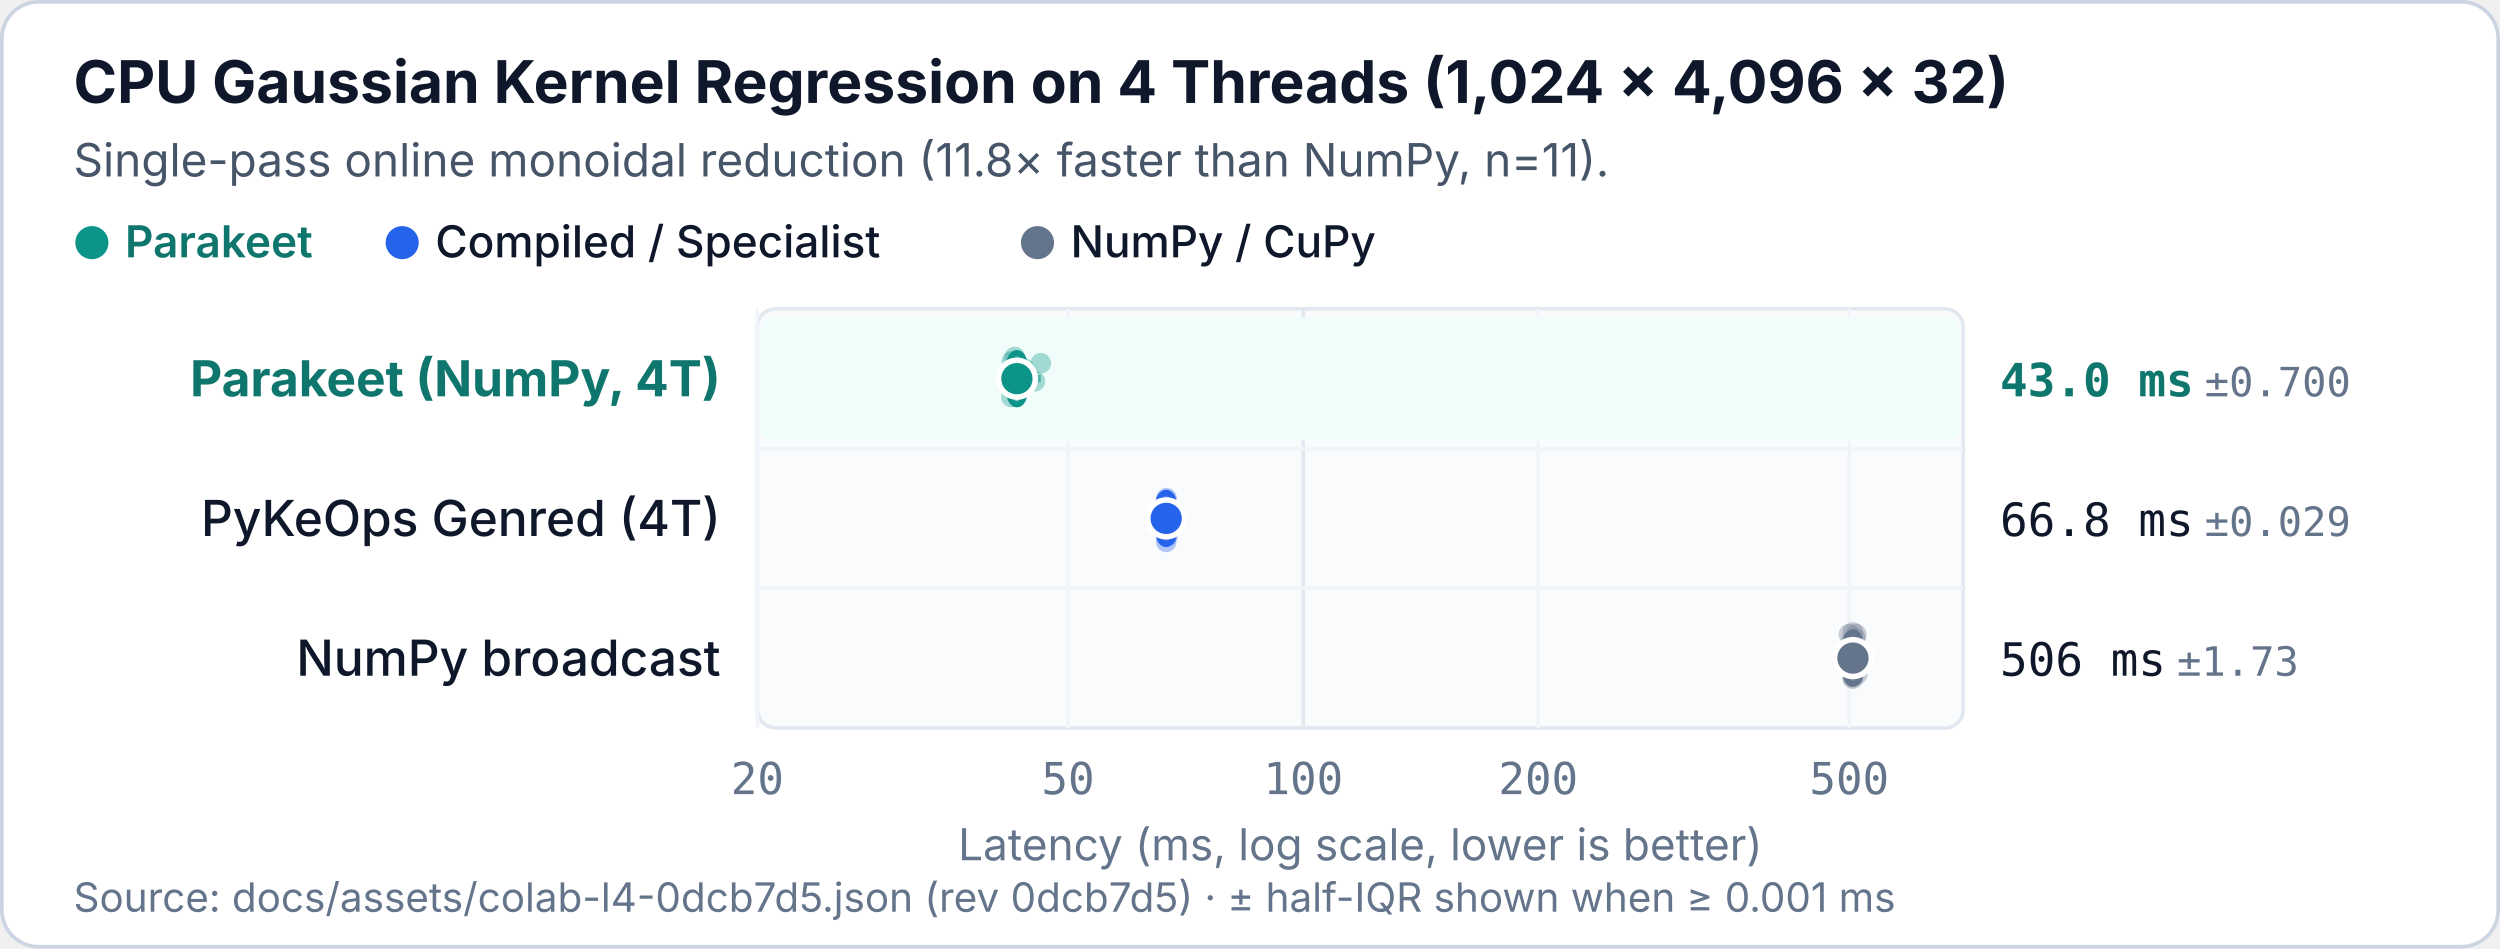
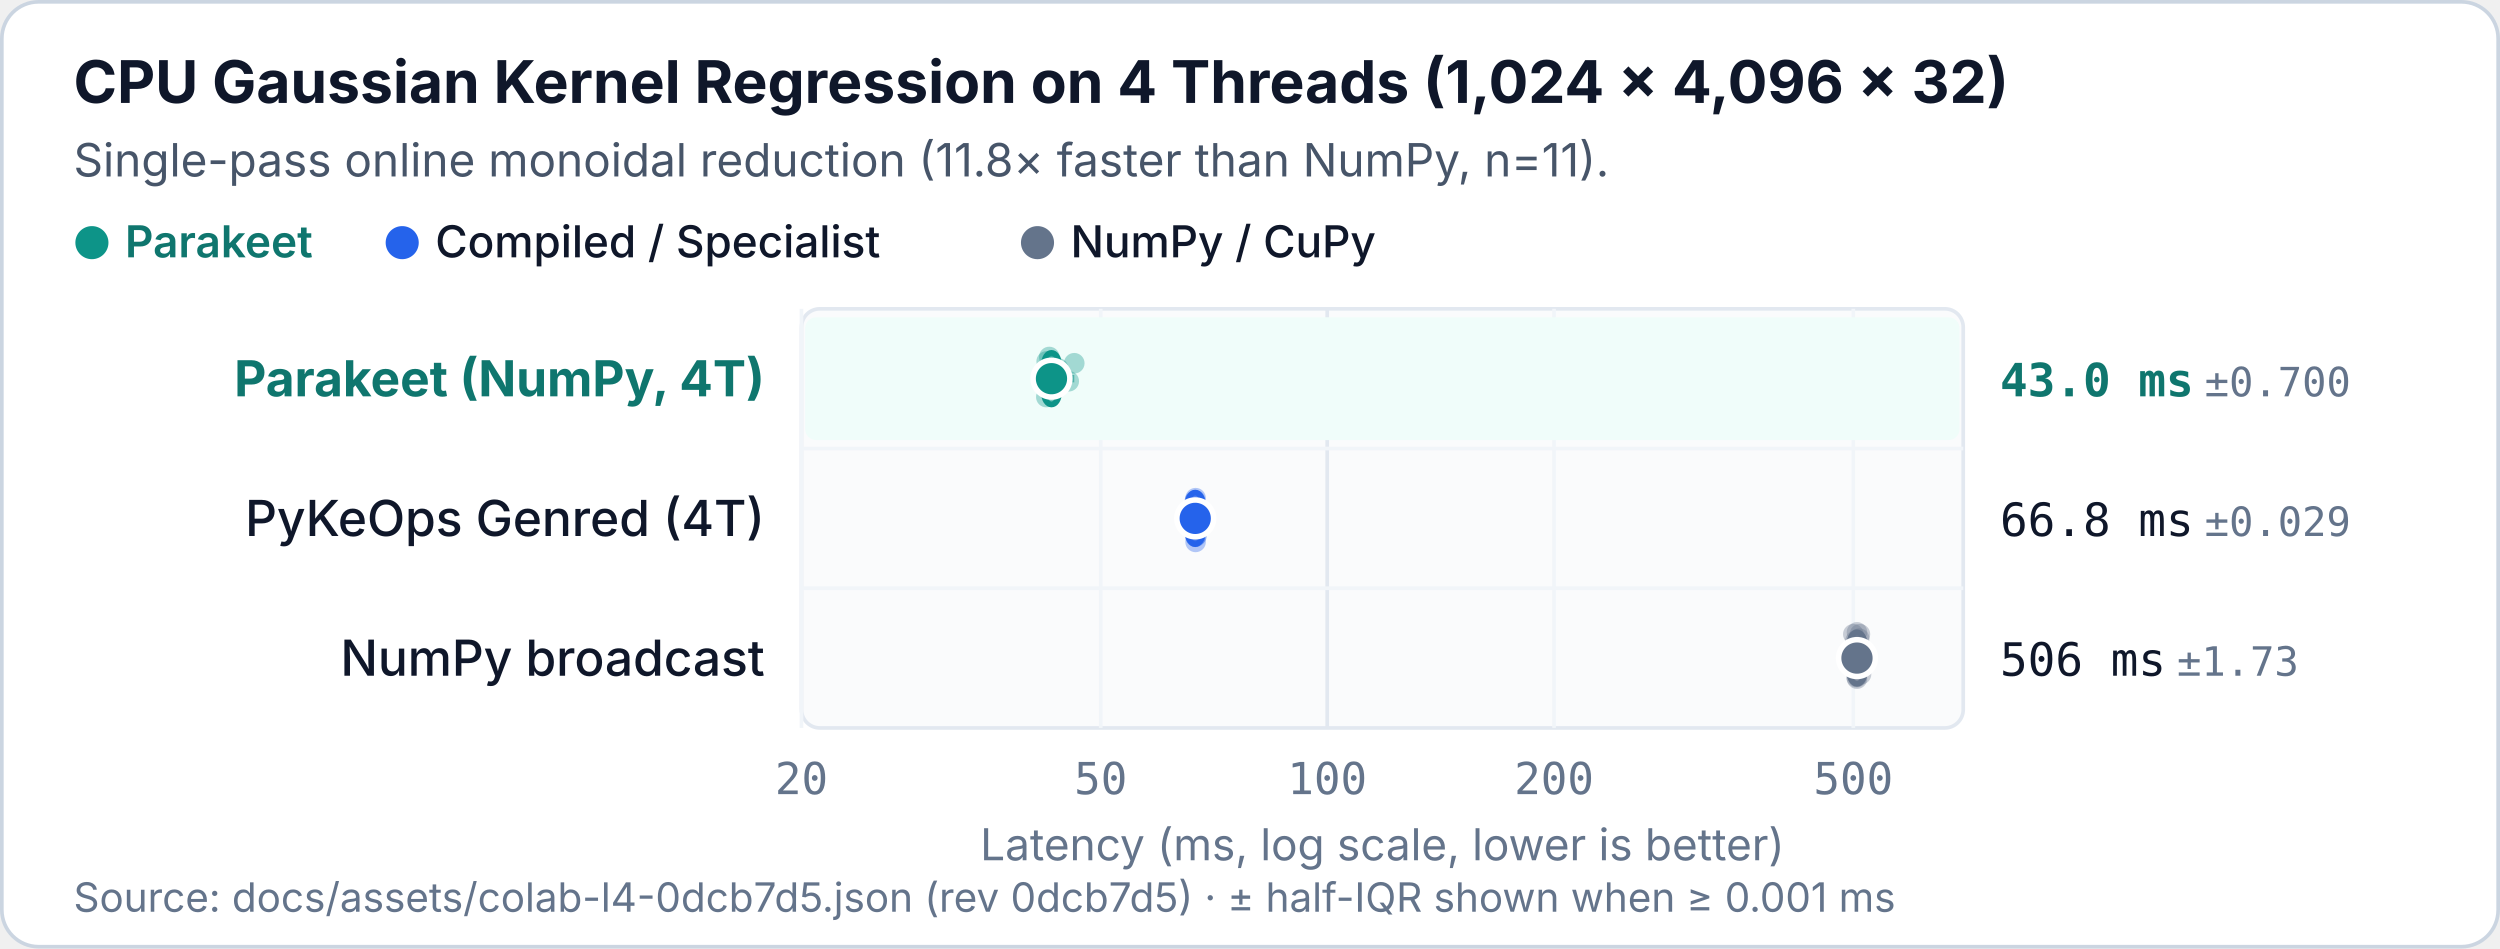
<svg xmlns="http://www.w3.org/2000/svg" viewBox="0 0 680 258" width="680" height="258" role="img" aria-label="CPU Gaussian Kernel Regression on 4 Threads (1,024 × 4,096 × 32)">
  <rect x="0.5" y="0.5" width="679" height="257" rx="10" fill="#ffffff" stroke="#cbd5e1" />
  <text x="20" y="28" font-family="Inter, -apple-system, BlinkMacSystemFont, 'Segoe UI', Helvetica, Arial, sans-serif" font-size="16" font-weight="700" fill="#0f172a">CPU Gaussian Kernel Regression on 4 Threads (1,024 × 4,096 × 32)</text>
  <text x="20" y="48" font-family="Inter, -apple-system, BlinkMacSystemFont, 'Segoe UI', Helvetica, Arial, sans-serif" font-size="12.5" fill="#475569">Single-pass online monoidal reduction (11.8× faster than NumPy, n=11).</text>
  <circle cx="25.0" cy="66" r="4.5" fill="#0d9488" />
  <text x="34.0" y="70" font-family="Inter, -apple-system, BlinkMacSystemFont, 'Segoe UI', Helvetica, Arial, sans-serif" font-size="12" font-weight="600" fill="#0f766e">Parakeet</text>
  <circle cx="109.4" cy="66" r="4.5" fill="#2563eb" />
  <text x="118.4" y="70" font-family="Inter, -apple-system, BlinkMacSystemFont, 'Segoe UI', Helvetica, Arial, sans-serif" font-size="12" font-weight="500" fill="#0f172a">Compiled / Specialist</text>
  <circle cx="282.2" cy="66" r="4.5" fill="#64748b" />
  <text x="291.2" y="70" font-family="Inter, -apple-system, BlinkMacSystemFont, 'Segoe UI', Helvetica, Arial, sans-serif" font-size="12" font-weight="500" fill="#0f172a">NumPy / CuPy</text>
-   <rect x="206.0" y="84.0" width="328.0" height="114.0" rx="5" fill="#fafbfc" stroke="#e2e8f0" stroke-width="1" />
-   <line x1="206.0" y1="84.0" x2="206.0" y2="198.0" stroke="#f1f5f9" stroke-width="1" />
-   <text x="206.0" y="216.0" text-anchor="middle" font-family="'JetBrains Mono', ui-monospace, SFMono-Regular, Menlo, monospace" font-size="12" fill="#64748b">20</text>
-   <line x1="290.5" y1="84.0" x2="290.5" y2="198.0" stroke="#f1f5f9" stroke-width="1" />
-   <text x="290.5" y="216.0" text-anchor="middle" font-family="'JetBrains Mono', ui-monospace, SFMono-Regular, Menlo, monospace" font-size="12" fill="#64748b">50</text>
-   <line x1="354.5" y1="84.0" x2="354.5" y2="198.0" stroke="#e2e8f0" stroke-width="1" />
-   <text x="354.5" y="216.0" text-anchor="middle" font-family="'JetBrains Mono', ui-monospace, SFMono-Regular, Menlo, monospace" font-size="12" fill="#64748b">100</text>
-   <line x1="418.4" y1="84.0" x2="418.4" y2="198.0" stroke="#f1f5f9" stroke-width="1" />
-   <text x="418.4" y="216.0" text-anchor="middle" font-family="'JetBrains Mono', ui-monospace, SFMono-Regular, Menlo, monospace" font-size="12" fill="#64748b">200</text>
-   <line x1="503.0" y1="84.0" x2="503.0" y2="198.0" stroke="#f1f5f9" stroke-width="1" />
-   <text x="503.0" y="216.0" text-anchor="middle" font-family="'JetBrains Mono', ui-monospace, SFMono-Regular, Menlo, monospace" font-size="12" fill="#64748b">500</text>
-   <text x="370.0" y="234.0" text-anchor="middle" font-family="Inter, -apple-system, BlinkMacSystemFont, 'Segoe UI', Helvetica, Arial, sans-serif" font-size="12" fill="#64748b">Latency (ms, log scale, lower is better)</text>
-   <rect x="207.0" y="86.3" width="326.0" height="33.4" rx="3" fill="#f0fdfa" />
-   <text x="196.0" y="107.8" text-anchor="end" font-family="Inter, -apple-system, BlinkMacSystemFont, 'Segoe UI', Helvetica, Arial, sans-serif" font-size="13.5" font-weight="700" fill="#0f766e">Parakeet (NumPy, 4T)</text>
-   <line x1="275.1" y1="103.0" x2="283.1" y2="103.0" stroke="#0d9488" stroke-opacity="0.55" stroke-width="2.0" />
-   <circle cx="276.2" cy="105.2" r="2.8" fill="#0d9488" fill-opacity="0.34" />
-   <circle cx="275.4" cy="102.7" r="2.8" fill="#0d9488" fill-opacity="0.34" />
-   <circle cx="276.0" cy="97.1" r="2.8" fill="#0d9488" fill-opacity="0.34" />
-   <circle cx="275.1" cy="108.0" r="2.8" fill="#0d9488" fill-opacity="0.34" />
-   <circle cx="278.2" cy="101.2" r="2.8" fill="#0d9488" fill-opacity="0.34" />
-   <circle cx="278.5" cy="100.2" r="2.8" fill="#0d9488" fill-opacity="0.34" />
-   <circle cx="276.6" cy="99.5" r="2.8" fill="#0d9488" fill-opacity="0.34" />
-   <circle cx="281.5" cy="103.7" r="2.8" fill="#0d9488" fill-opacity="0.34" />
-   <circle cx="278.9" cy="102.3" r="2.8" fill="#0d9488" fill-opacity="0.34" />
-   <circle cx="283.1" cy="98.8" r="2.8" fill="#0d9488" fill-opacity="0.34" />
-   <circle cx="275.2" cy="98.3" r="2.8" fill="#0d9488" fill-opacity="0.34" />
-   <rect x="274.6" y="96.0" width="4.0" height="14.0" rx="3" fill="#0d9488" fill-opacity="0.30" stroke="#0d9488" stroke-width="1.6" />
-   <circle cx="276.6" cy="103.0" r="5.0" fill="#0d9488" stroke="#ffffff" stroke-width="1.5" />
+   <rect x="218.0" y="84.0" width="316.0" height="114.0" rx="5" fill="#fafbfc" stroke="#e2e8f0" stroke-width="1" />
+   <line x1="218.0" y1="84.0" x2="218.0" y2="198.0" stroke="#f1f5f9" stroke-width="1" />
+   <text x="218.0" y="216.0" text-anchor="middle" font-family="'JetBrains Mono', ui-monospace, SFMono-Regular, Menlo, monospace" font-size="12" fill="#64748b">20</text>
+   <line x1="299.4" y1="84.0" x2="299.4" y2="198.0" stroke="#f1f5f9" stroke-width="1" />
+   <text x="299.4" y="216.0" text-anchor="middle" font-family="'JetBrains Mono', ui-monospace, SFMono-Regular, Menlo, monospace" font-size="12" fill="#64748b">50</text>
+   <line x1="361.0" y1="84.0" x2="361.0" y2="198.0" stroke="#e2e8f0" stroke-width="1" />
+   <text x="361.0" y="216.0" text-anchor="middle" font-family="'JetBrains Mono', ui-monospace, SFMono-Regular, Menlo, monospace" font-size="12" fill="#64748b">100</text>
+   <line x1="422.7" y1="84.0" x2="422.7" y2="198.0" stroke="#f1f5f9" stroke-width="1" />
+   <text x="422.7" y="216.0" text-anchor="middle" font-family="'JetBrains Mono', ui-monospace, SFMono-Regular, Menlo, monospace" font-size="12" fill="#64748b">200</text>
+   <line x1="504.1" y1="84.0" x2="504.1" y2="198.0" stroke="#f1f5f9" stroke-width="1" />
+   <text x="504.1" y="216.0" text-anchor="middle" font-family="'JetBrains Mono', ui-monospace, SFMono-Regular, Menlo, monospace" font-size="12" fill="#64748b">500</text>
+   <text x="376.0" y="234.0" text-anchor="middle" font-family="Inter, -apple-system, BlinkMacSystemFont, 'Segoe UI', Helvetica, Arial, sans-serif" font-size="12" fill="#64748b">Latency (ms, log scale, lower is better)</text>
+   <rect x="219.0" y="86.3" width="314.0" height="33.4" rx="3" fill="#f0fdfa" />
+   <text x="208.0" y="107.8" text-anchor="end" font-family="Inter, -apple-system, BlinkMacSystemFont, 'Segoe UI', Helvetica, Arial, sans-serif" font-size="13.5" font-weight="700" fill="#0f766e">Parakeet (NumPy, 4T)</text>
+   <line x1="284.6" y1="103.0" x2="292.2" y2="103.0" stroke="#0d9488" stroke-opacity="0.55" stroke-width="2.0" />
+   <circle cx="285.6" cy="105.2" r="2.8" fill="#0d9488" fill-opacity="0.34" />
+   <circle cx="284.9" cy="102.7" r="2.8" fill="#0d9488" fill-opacity="0.34" />
+   <circle cx="285.4" cy="97.1" r="2.8" fill="#0d9488" fill-opacity="0.34" />
+   <circle cx="284.6" cy="108.0" r="2.8" fill="#0d9488" fill-opacity="0.34" />
+   <circle cx="287.5" cy="101.2" r="2.8" fill="#0d9488" fill-opacity="0.34" />
+   <circle cx="287.8" cy="100.2" r="2.8" fill="#0d9488" fill-opacity="0.34" />
+   <circle cx="286.0" cy="99.5" r="2.8" fill="#0d9488" fill-opacity="0.34" />
+   <circle cx="290.7" cy="103.7" r="2.8" fill="#0d9488" fill-opacity="0.34" />
+   <circle cx="288.3" cy="102.3" r="2.8" fill="#0d9488" fill-opacity="0.34" />
+   <circle cx="292.2" cy="98.8" r="2.8" fill="#0d9488" fill-opacity="0.34" />
+   <circle cx="284.7" cy="98.3" r="2.8" fill="#0d9488" fill-opacity="0.34" />
+   <rect x="284.0" y="96.0" width="4.0" height="14.0" rx="3" fill="#0d9488" fill-opacity="0.30" stroke="#0d9488" stroke-width="1.6" />
+   <circle cx="286.0" cy="103.0" r="5.0" fill="#0d9488" stroke="#ffffff" stroke-width="1.5" />
  <text x="544.0" y="107.8" font-family="'JetBrains Mono', ui-monospace, SFMono-Regular, Menlo, monospace" font-size="12.5" font-weight="700" fill="#0f766e">43.0 ms<tspan dx="3" font-weight="400" font-size="11" fill="#64748b">±0.700</tspan>
  </text>
-   <line x1="206.0" y1="122.0" x2="534.0" y2="122.0" stroke="#f1f5f9" stroke-width="1" />
-   <text x="196.0" y="145.8" text-anchor="end" font-family="Inter, -apple-system, BlinkMacSystemFont, 'Segoe UI', Helvetica, Arial, sans-serif" font-size="13.5" font-weight="500" fill="#0f172a">PyKeOps Genred (4T)</text>
-   <line x1="317.1" y1="141.0" x2="317.8" y2="141.0" stroke="#2563eb" stroke-opacity="0.55" stroke-width="2.0" />
-   <circle cx="317.3" cy="135.5" r="2.8" fill="#2563eb" fill-opacity="0.34" />
-   <circle cx="317.2" cy="143.5" r="2.8" fill="#2563eb" fill-opacity="0.34" />
-   <circle cx="317.1" cy="139.3" r="2.8" fill="#2563eb" fill-opacity="0.34" />
-   <circle cx="317.1" cy="136.3" r="2.8" fill="#2563eb" fill-opacity="0.34" />
-   <circle cx="317.2" cy="136.1" r="2.8" fill="#2563eb" fill-opacity="0.34" />
-   <circle cx="317.2" cy="142.8" r="2.8" fill="#2563eb" fill-opacity="0.34" />
-   <circle cx="317.2" cy="147.4" r="2.8" fill="#2563eb" fill-opacity="0.34" />
-   <circle cx="317.6" cy="145.6" r="2.8" fill="#2563eb" fill-opacity="0.34" />
-   <circle cx="317.3" cy="146.0" r="2.8" fill="#2563eb" fill-opacity="0.34" />
-   <circle cx="317.8" cy="143.0" r="2.8" fill="#2563eb" fill-opacity="0.34" />
-   <circle cx="317.2" cy="144.4" r="2.8" fill="#2563eb" fill-opacity="0.34" />
-   <rect x="315.2" y="134.0" width="4.0" height="14.0" rx="3" fill="#2563eb" fill-opacity="0.30" stroke="#2563eb" stroke-width="1.6" />
-   <circle cx="317.2" cy="141.0" r="5.0" fill="#2563eb" stroke="#ffffff" stroke-width="1.5" />
+   <line x1="218.0" y1="122.0" x2="534.0" y2="122.0" stroke="#f1f5f9" stroke-width="1" />
+   <text x="208.0" y="145.8" text-anchor="end" font-family="Inter, -apple-system, BlinkMacSystemFont, 'Segoe UI', Helvetica, Arial, sans-serif" font-size="13.5" font-weight="500" fill="#0f172a">PyKeOps Genred (4T)</text>
+   <line x1="325.0" y1="141.0" x2="325.7" y2="141.0" stroke="#2563eb" stroke-opacity="0.55" stroke-width="2.0" />
+   <circle cx="325.2" cy="135.5" r="2.8" fill="#2563eb" fill-opacity="0.34" />
+   <circle cx="325.1" cy="143.5" r="2.8" fill="#2563eb" fill-opacity="0.34" />
+   <circle cx="325.1" cy="139.3" r="2.8" fill="#2563eb" fill-opacity="0.34" />
+   <circle cx="325.0" cy="136.3" r="2.8" fill="#2563eb" fill-opacity="0.34" />
+   <circle cx="325.1" cy="136.1" r="2.8" fill="#2563eb" fill-opacity="0.34" />
+   <circle cx="325.1" cy="142.8" r="2.8" fill="#2563eb" fill-opacity="0.34" />
+   <circle cx="325.2" cy="147.4" r="2.8" fill="#2563eb" fill-opacity="0.34" />
+   <circle cx="325.5" cy="145.6" r="2.8" fill="#2563eb" fill-opacity="0.34" />
+   <circle cx="325.2" cy="146.0" r="2.8" fill="#2563eb" fill-opacity="0.34" />
+   <circle cx="325.7" cy="143.0" r="2.8" fill="#2563eb" fill-opacity="0.34" />
+   <circle cx="325.1" cy="144.4" r="2.8" fill="#2563eb" fill-opacity="0.34" />
+   <rect x="323.1" y="134.0" width="4.0" height="14.0" rx="3" fill="#2563eb" fill-opacity="0.30" stroke="#2563eb" stroke-width="1.6" />
+   <circle cx="325.1" cy="141.0" r="5.0" fill="#2563eb" stroke="#ffffff" stroke-width="1.5" />
  <text x="544.0" y="145.8" font-family="'JetBrains Mono', ui-monospace, SFMono-Regular, Menlo, monospace" font-size="12.5" font-weight="500" fill="#0f172a">66.8 ms<tspan dx="3" font-weight="400" font-size="11" fill="#64748b">±0.029</tspan>
  </text>
-   <line x1="206.0" y1="160.0" x2="534.0" y2="160.0" stroke="#f1f5f9" stroke-width="1" />
-   <text x="196.0" y="183.8" text-anchor="end" font-family="Inter, -apple-system, BlinkMacSystemFont, 'Segoe UI', Helvetica, Arial, sans-serif" font-size="13.5" font-weight="500" fill="#0f172a">NumPy broadcast</text>
-   <line x1="502.9" y1="179.0" x2="505.2" y2="179.0" stroke="#64748b" stroke-opacity="0.55" stroke-width="2.0" />
-   <circle cx="502.9" cy="181.6" r="2.8" fill="#64748b" fill-opacity="0.34" />
-   <circle cx="502.9" cy="172.5" r="2.8" fill="#64748b" fill-opacity="0.34" />
-   <circle cx="504.0" cy="184.6" r="2.8" fill="#64748b" fill-opacity="0.34" />
-   <circle cx="505.2" cy="183.4" r="2.8" fill="#64748b" fill-opacity="0.34" />
-   <circle cx="504.7" cy="173.7" r="2.8" fill="#64748b" fill-opacity="0.34" />
-   <circle cx="504.9" cy="172.5" r="2.8" fill="#64748b" fill-opacity="0.34" />
-   <circle cx="503.9" cy="184.2" r="2.8" fill="#64748b" fill-opacity="0.34" />
-   <circle cx="503.6" cy="174.3" r="2.8" fill="#64748b" fill-opacity="0.34" />
-   <circle cx="504.0" cy="172.0" r="2.8" fill="#64748b" fill-opacity="0.34" />
-   <circle cx="504.0" cy="178.8" r="2.8" fill="#64748b" fill-opacity="0.34" />
-   <circle cx="504.1" cy="174.7" r="2.8" fill="#64748b" fill-opacity="0.34" />
-   <rect x="502.0" y="172.0" width="4.0" height="14.0" rx="3" fill="#64748b" fill-opacity="0.30" stroke="#64748b" stroke-width="1.6" />
-   <circle cx="504.0" cy="179.0" r="5.0" fill="#64748b" stroke="#ffffff" stroke-width="1.5" />
+   <line x1="218.0" y1="160.0" x2="534.0" y2="160.0" stroke="#f1f5f9" stroke-width="1" />
+   <text x="208.0" y="183.8" text-anchor="end" font-family="Inter, -apple-system, BlinkMacSystemFont, 'Segoe UI', Helvetica, Arial, sans-serif" font-size="13.5" font-weight="500" fill="#0f172a">NumPy broadcast</text>
+   <line x1="504.0" y1="179.0" x2="506.2" y2="179.0" stroke="#64748b" stroke-opacity="0.55" stroke-width="2.0" />
+   <circle cx="504.0" cy="181.6" r="2.8" fill="#64748b" fill-opacity="0.34" />
+   <circle cx="504.1" cy="172.5" r="2.8" fill="#64748b" fill-opacity="0.34" />
+   <circle cx="505.1" cy="184.6" r="2.8" fill="#64748b" fill-opacity="0.34" />
+   <circle cx="506.2" cy="183.4" r="2.8" fill="#64748b" fill-opacity="0.34" />
+   <circle cx="505.7" cy="173.7" r="2.8" fill="#64748b" fill-opacity="0.34" />
+   <circle cx="505.9" cy="172.5" r="2.8" fill="#64748b" fill-opacity="0.34" />
+   <circle cx="505.0" cy="184.2" r="2.8" fill="#64748b" fill-opacity="0.34" />
+   <circle cx="504.7" cy="174.3" r="2.8" fill="#64748b" fill-opacity="0.34" />
+   <circle cx="505.1" cy="172.0" r="2.8" fill="#64748b" fill-opacity="0.34" />
+   <circle cx="505.1" cy="178.8" r="2.8" fill="#64748b" fill-opacity="0.34" />
+   <circle cx="505.2" cy="174.7" r="2.8" fill="#64748b" fill-opacity="0.34" />
+   <rect x="503.1" y="172.0" width="4.0" height="14.0" rx="3" fill="#64748b" fill-opacity="0.30" stroke="#64748b" stroke-width="1.6" />
+   <circle cx="505.1" cy="179.0" r="5.0" fill="#64748b" stroke="#ffffff" stroke-width="1.5" />
  <text x="544.0" y="183.8" font-family="'JetBrains Mono', ui-monospace, SFMono-Regular, Menlo, monospace" font-size="12.5" font-weight="500" fill="#0f172a">506 ms<tspan dx="3" font-weight="400" font-size="11" fill="#64748b">±1.73</tspan>
  </text>
  <text x="20" y="248" font-family="Inter, -apple-system, BlinkMacSystemFont, 'Segoe UI', Helvetica, Arial, sans-serif" font-size="11" fill="#64748b">Source: docs/assets/colab-l4-0dcb7d5.json (rev 0dcb7d5) · ± half-IQR shown when ≥ 0.001 ms</text>
</svg>
